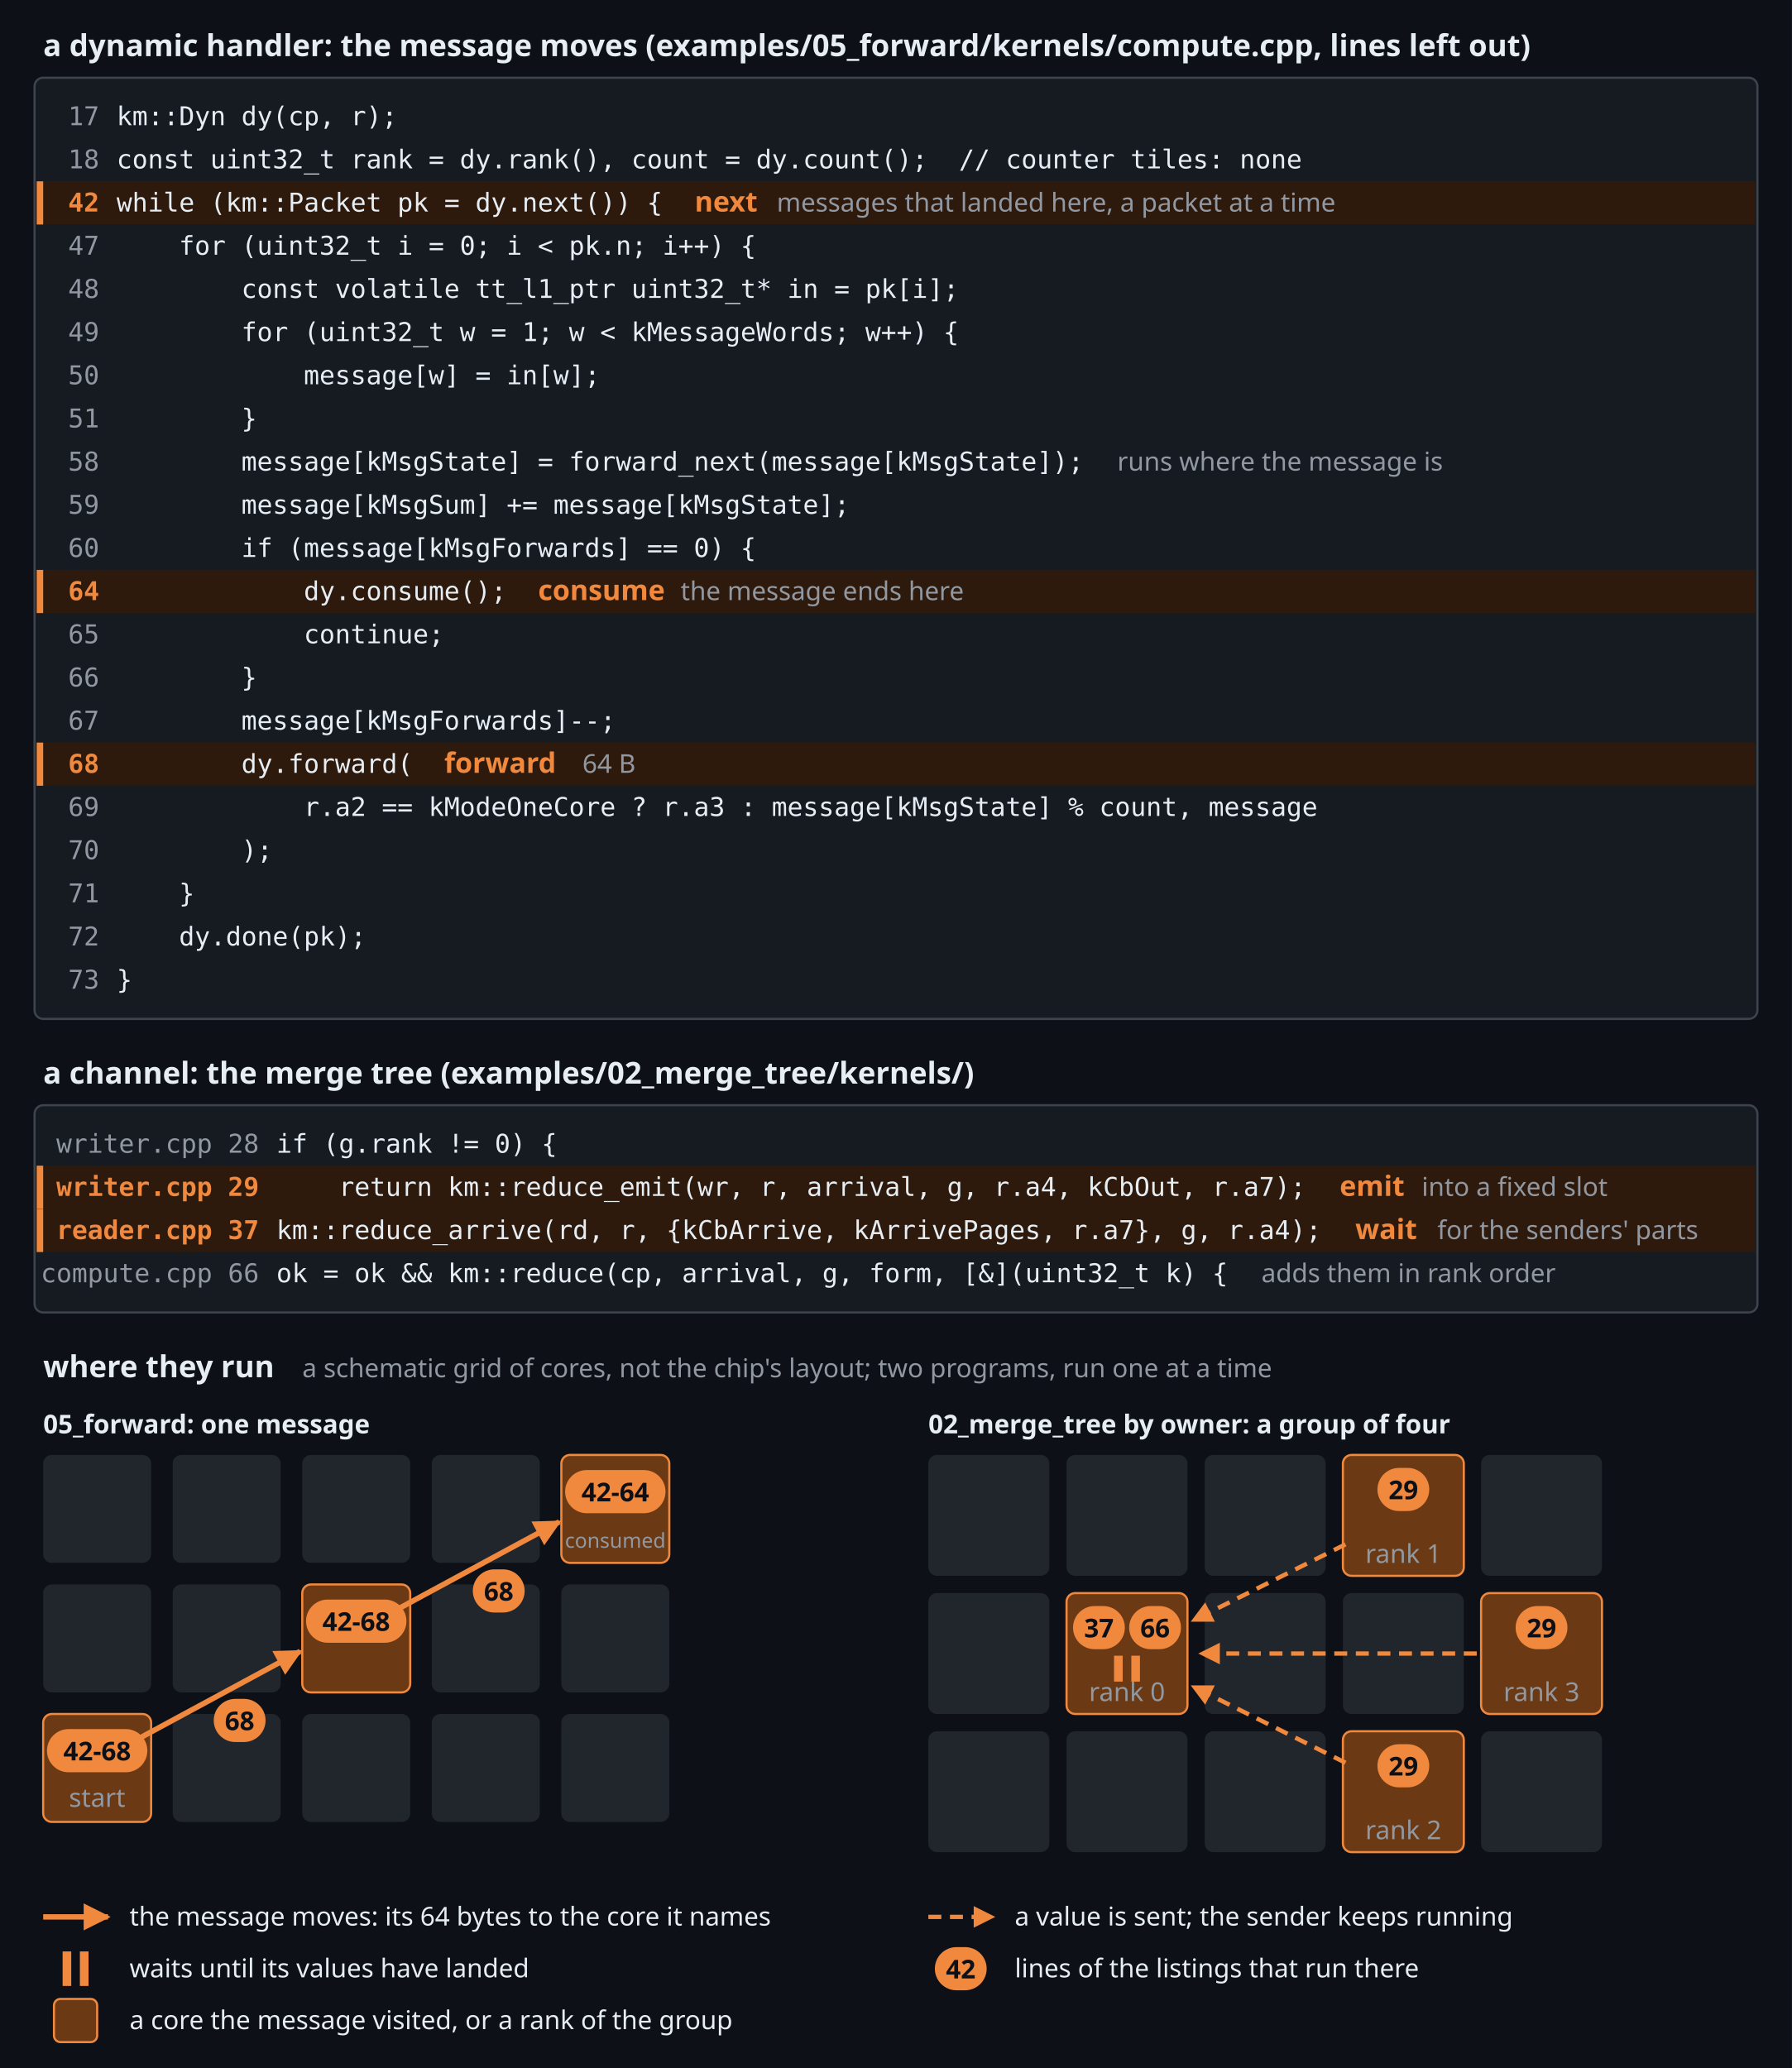
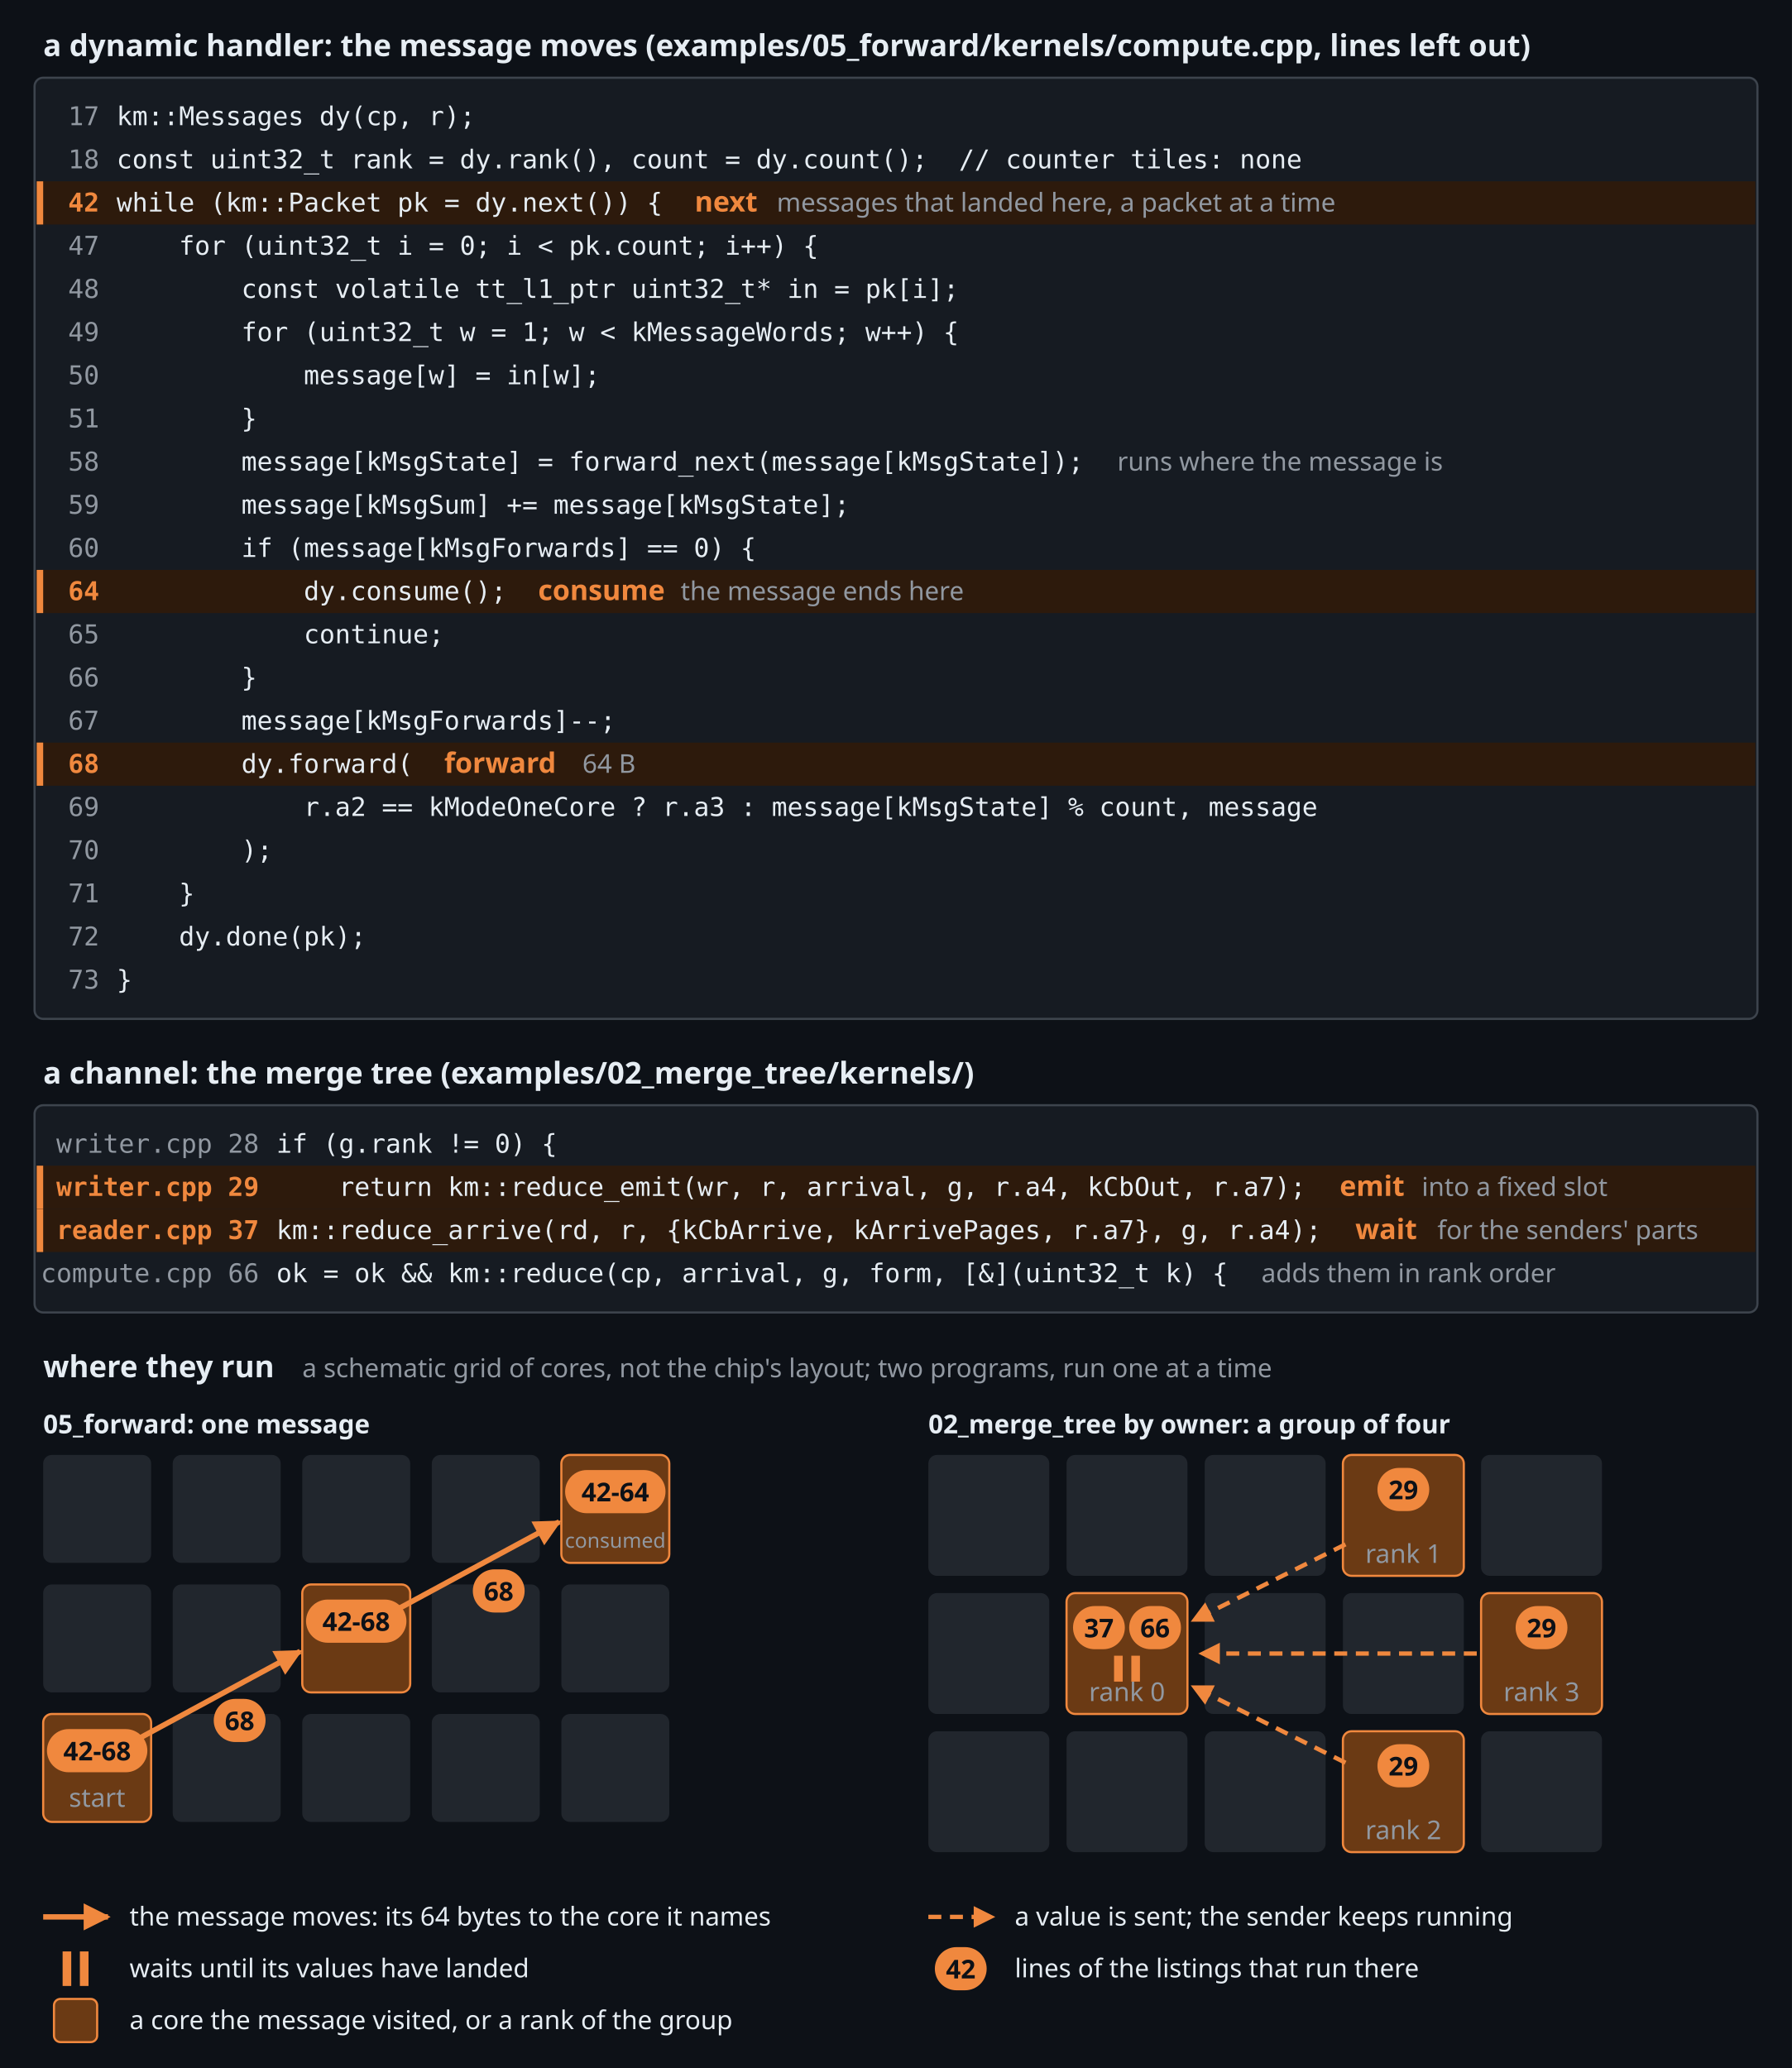
<svg xmlns="http://www.w3.org/2000/svg" width="830" height="958" viewBox="0 0 830 958" role="img">
  <style>
  text { font-family: -apple-system, 'Segoe UI', 'Noto Sans', Helvetica, Arial, sans-serif; font-size: 13px; fill: #e6edf3; }
  .mono { font-family: ui-monospace, SFMono-Regular, Menlo, Consolas, 'DejaVu Sans Mono', monospace; font-size: 12px; }
  .b { font-weight: 600; }
  .h { font-size: 14px; font-weight: 600; }
  .m { fill: #9198a1; }
  .a { fill: #f0883e; }
  .s { font-size: 12px; }
  .box { fill: #161b22; stroke: #3d444d; stroke-width: 1; }
  .cell { fill: #21262d; stroke: none; }
  .team { fill: #6b3a14; stroke: #f0883e; stroke-width: 1; }
  .al { stroke: #f0883e; stroke-width: 2.5; fill: none; }
  .ad { stroke: #f0883e; stroke-width: 2; fill: none; stroke-dasharray: 6 4; }
</style>
  <defs>
    <marker id="ha" viewBox="0 0 10 10" refX="9" refY="5" markerWidth="5" markerHeight="5" orient="auto-start-reverse">
      <path d="M0,0 L10,5 L0,10 z" fill="#f0883e" />
    </marker>
  </defs>
  <rect width="830" height="958" fill="#0d1117" />
  <text x="20" y="26" class="h" xml:space="preserve">a dynamic handler: the message moves (examples/05_forward/kernels/compute.cpp, lines left out)</text>
  <rect x="16" y="36" width="798" height="436" rx="4" class="box" />
  <text x="46" y="58" class="mono m" text-anchor="end" xml:space="preserve">17</text>
-   <text x="54" y="58" class="mono" xml:space="preserve">km::Dyn dy(cp, r);</text>
+   <text x="54" y="58" class="mono" xml:space="preserve">km::Messages dy(cp, r);</text>
  <text x="46" y="78" class="mono m" text-anchor="end" xml:space="preserve">18</text>
  <text x="54" y="78" class="mono" xml:space="preserve">const uint32_t rank = dy.rank(), count = dy.count();  // counter tiles: none</text>
  <rect x="17" y="84" width="796" height="20" fill="#2d1a0c" />
  <rect x="17" y="84" width="3" height="20" fill="#f0883e" />
  <text x="46" y="98" class="mono m b a" text-anchor="end" xml:space="preserve">42</text>
  <text x="54" y="98" class="mono" xml:space="preserve">while (km::Packet pk = dy.next()) {</text>
  <text x="321.75" y="98" class="b a" xml:space="preserve">next</text>
  <text x="359.75" y="98" class="s m" xml:space="preserve">messages that landed here, a packet at a time</text>
  <text x="46" y="118" class="mono m" text-anchor="end" xml:space="preserve">47</text>
-   <text x="54" y="118" class="mono" xml:space="preserve">    for (uint32_t i = 0; i &lt; pk.n; i++) {</text>
+   <text x="54" y="118" class="mono" xml:space="preserve">    for (uint32_t i = 0; i &lt; pk.count; i++) {</text>
  <text x="46" y="138" class="mono m" text-anchor="end" xml:space="preserve">48</text>
  <text x="54" y="138" class="mono" xml:space="preserve">        const volatile tt_l1_ptr uint32_t* in = pk[i];</text>
  <text x="46" y="158" class="mono m" text-anchor="end" xml:space="preserve">49</text>
  <text x="54" y="158" class="mono" xml:space="preserve">        for (uint32_t w = 1; w &lt; kMessageWords; w++) {</text>
  <text x="46" y="178" class="mono m" text-anchor="end" xml:space="preserve">50</text>
  <text x="54" y="178" class="mono" xml:space="preserve">            message[w] = in[w];</text>
  <text x="46" y="198" class="mono m" text-anchor="end" xml:space="preserve">51</text>
  <text x="54" y="198" class="mono" xml:space="preserve">        }</text>
  <text x="46" y="218" class="mono m" text-anchor="end" xml:space="preserve">58</text>
  <text x="54" y="218" class="mono" xml:space="preserve">        message[kMsgState] = forward_next(message[kMsgState]);</text>
  <text x="517.50" y="218" class="s m" xml:space="preserve">runs where the message is</text>
  <text x="46" y="238" class="mono m" text-anchor="end" xml:space="preserve">59</text>
  <text x="54" y="238" class="mono" xml:space="preserve">        message[kMsgSum] += message[kMsgState];</text>
  <text x="46" y="258" class="mono m" text-anchor="end" xml:space="preserve">60</text>
  <text x="54" y="258" class="mono" xml:space="preserve">        if (message[kMsgForwards] == 0) {</text>
  <rect x="17" y="264" width="796" height="20" fill="#2d1a0c" />
  <rect x="17" y="264" width="3" height="20" fill="#f0883e" />
  <text x="46" y="278" class="mono m b a" text-anchor="end" xml:space="preserve">64</text>
  <text x="54" y="278" class="mono" xml:space="preserve">            dy.consume();</text>
  <text x="249.25" y="278" class="b a" xml:space="preserve">consume</text>
  <text x="315.25" y="278" class="s m" xml:space="preserve">the message ends here</text>
  <text x="46" y="298" class="mono m" text-anchor="end" xml:space="preserve">65</text>
  <text x="54" y="298" class="mono" xml:space="preserve">            continue;</text>
  <text x="46" y="318" class="mono m" text-anchor="end" xml:space="preserve">66</text>
  <text x="54" y="318" class="mono" xml:space="preserve">        }</text>
  <text x="46" y="338" class="mono m" text-anchor="end" xml:space="preserve">67</text>
  <text x="54" y="338" class="mono" xml:space="preserve">        message[kMsgForwards]--;</text>
  <rect x="17" y="344" width="796" height="20" fill="#2d1a0c" />
  <rect x="17" y="344" width="3" height="20" fill="#f0883e" />
  <text x="46" y="358" class="mono m b a" text-anchor="end" xml:space="preserve">68</text>
  <text x="54" y="358" class="mono" xml:space="preserve">        dy.forward(</text>
  <text x="205.75" y="358" class="b a" xml:space="preserve">forward</text>
  <text x="269.75" y="358" class="s m" xml:space="preserve">64 B</text>
  <text x="46" y="378" class="mono m" text-anchor="end" xml:space="preserve">69</text>
  <text x="54" y="378" class="mono" xml:space="preserve">            r.a2 == kModeOneCore ? r.a3 : message[kMsgState] % count, message</text>
  <text x="46" y="398" class="mono m" text-anchor="end" xml:space="preserve">70</text>
  <text x="54" y="398" class="mono" xml:space="preserve">        );</text>
  <text x="46" y="418" class="mono m" text-anchor="end" xml:space="preserve">71</text>
  <text x="54" y="418" class="mono" xml:space="preserve">    }</text>
  <text x="46" y="438" class="mono m" text-anchor="end" xml:space="preserve">72</text>
  <text x="54" y="438" class="mono" xml:space="preserve">    dy.done(pk);</text>
  <text x="46" y="458" class="mono m" text-anchor="end" xml:space="preserve">73</text>
  <text x="54" y="458" class="mono" xml:space="preserve">}</text>
  <g transform="translate(0 40)">
    <text x="20" y="462" class="h" xml:space="preserve">a channel: the merge tree (examples/02_merge_tree/kernels/)</text>
    <rect x="16" y="472" width="798" height="96" rx="4" class="box" />
    <text x="120" y="494" class="mono m" text-anchor="end" xml:space="preserve">writer.cpp 28</text>
    <text x="128" y="494" class="mono" xml:space="preserve">if (g.rank != 0) {</text>
    <rect x="17" y="500" width="796" height="20" fill="#2d1a0c" />
    <rect x="17" y="500" width="3" height="20" fill="#f0883e" />
    <text x="120" y="514" class="mono m b a" text-anchor="end" xml:space="preserve">writer.cpp 29</text>
    <text x="128" y="514" class="mono" xml:space="preserve">    return km::reduce_emit(wr, r, arrival, g, r.a4, kCbOut, r.a7);</text>
    <text x="620.5" y="514" class="b a" xml:space="preserve">emit</text>
    <text x="658.5" y="514" class="s m" xml:space="preserve">into a fixed slot</text>
    <rect x="17" y="520" width="796" height="20" fill="#2d1a0c" />
    <rect x="17" y="520" width="3" height="20" fill="#f0883e" />
    <text x="120" y="534" class="mono m b a" text-anchor="end" xml:space="preserve">reader.cpp 37</text>
    <text x="128" y="534" class="mono" xml:space="preserve">km::reduce_arrive(rd, r, {kCbArrive, kArrivePages, r.a7}, g, r.a4);</text>
    <text x="627.75" y="534" class="b a" xml:space="preserve">wait</text>
    <text x="665.75" y="534" class="s m" xml:space="preserve">for the senders' parts</text>
    <text x="120" y="554" class="mono m" text-anchor="end" xml:space="preserve">compute.cpp 66</text>
    <text x="128" y="554" class="mono" xml:space="preserve">ok = ok &amp;&amp; km::reduce(cp, arrival, g, form, [&amp;](uint32_t k) {</text>
    <text x="584.25" y="554" class="s m" xml:space="preserve">adds them in rank order</text>
    <text x="20" y="598" class="h" xml:space="preserve">where they run</text>
    <text x="140" y="598" class="s m" xml:space="preserve">a schematic grid of cores, not the chip's layout; two programs, run one at a time</text>
    <text x="20" y="624" class="s b" xml:space="preserve">05_forward: one message</text>
    <rect x="20" y="634" width="50" height="50" rx="4" class="cell" />
    <rect x="80" y="634" width="50" height="50" rx="4" class="cell" />
    <rect x="140" y="634" width="50" height="50" rx="4" class="cell" />
    <rect x="200" y="634" width="50" height="50" rx="4" class="cell" />
    <rect x="260" y="634" width="50" height="50" rx="4" class="team" />
    <rect x="20" y="694" width="50" height="50" rx="4" class="cell" />
    <rect x="80" y="694" width="50" height="50" rx="4" class="cell" />
    <rect x="140" y="694" width="50" height="50" rx="4" class="team" />
    <rect x="200" y="694" width="50" height="50" rx="4" class="cell" />
    <rect x="260" y="694" width="50" height="50" rx="4" class="cell" />
    <rect x="20" y="754" width="50" height="50" rx="4" class="team" />
    <rect x="80" y="754" width="50" height="50" rx="4" class="cell" />
    <rect x="140" y="754" width="50" height="50" rx="4" class="cell" />
    <rect x="200" y="754" width="50" height="50" rx="4" class="cell" />
    <rect x="260" y="754" width="50" height="50" rx="4" class="cell" />
    <line x1="65.0" y1="765.0" x2="139.0" y2="725.0" class="al" marker-end="url(#ha)" />
    <line x1="185.0" y1="705.0" x2="259.0" y2="665.0" class="al" marker-end="url(#ha)" />
    <rect x="21.75" y="761.0" width="46.50" height="20" rx="10" fill="#f0883e" />
    <text x="45.0" y="775.5" text-anchor="middle" class="b s" style="fill: #0d1117">42-68</text>
    <text x="45.0" y="797.0" class="s m" text-anchor="middle" xml:space="preserve">start</text>
    <rect x="141.75" y="701.0" width="46.50" height="20" rx="10" fill="#f0883e" />
    <text x="165.0" y="715.5" text-anchor="middle" class="b s" style="fill: #0d1117">42-68</text>
    <rect x="261.75" y="641.0" width="46.50" height="20" rx="10" fill="#f0883e" />
    <text x="285.0" y="655.5" text-anchor="middle" class="b s" style="fill: #0d1117">42-64</text>
    <text x="285.0" y="677.0" class="s m" text-anchor="middle" style="font-size: 9.5px" xml:space="preserve">consumed</text>
    <rect x="99.00" y="747.0" width="24.00" height="20" rx="10" fill="#f0883e" />
    <text x="111.0" y="761.5" text-anchor="middle" class="b s" style="fill: #0d1117">68</text>
    <rect x="219.00" y="687.0" width="24.00" height="20" rx="10" fill="#f0883e" />
    <text x="231.0" y="701.5" text-anchor="middle" class="b s" style="fill: #0d1117">68</text>
    <text x="430" y="624" class="s b" xml:space="preserve">02_merge_tree by owner: a group of four</text>
    <rect x="430" y="634" width="56" height="56" rx="4" class="cell" />
    <rect x="494" y="634" width="56" height="56" rx="4" class="cell" />
    <rect x="558" y="634" width="56" height="56" rx="4" class="cell" />
    <rect x="622" y="634" width="56" height="56" rx="4" class="team" />
    <rect x="686" y="634" width="56" height="56" rx="4" class="cell" />
    <rect x="430" y="698" width="56" height="56" rx="4" class="cell" />
    <rect x="494" y="698" width="56" height="56" rx="4" class="team" />
    <rect x="558" y="698" width="56" height="56" rx="4" class="cell" />
    <rect x="622" y="698" width="56" height="56" rx="4" class="cell" />
    <rect x="686" y="698" width="56" height="56" rx="4" class="team" />
    <rect x="430" y="762" width="56" height="56" rx="4" class="cell" />
    <rect x="494" y="762" width="56" height="56" rx="4" class="cell" />
    <rect x="558" y="762" width="56" height="56" rx="4" class="cell" />
    <rect x="622" y="762" width="56" height="56" rx="4" class="team" />
    <rect x="686" y="762" width="56" height="56" rx="4" class="cell" />
    <text x="522" y="748" class="s m" text-anchor="middle" xml:space="preserve">rank 0</text>
    <text x="650" y="684" class="s m" text-anchor="middle" xml:space="preserve">rank 1</text>
    <line x1="623.2" y1="675.4" x2="552.4" y2="710.8" class="ad" marker-end="url(#ha)" />
    <rect x="638.00" y="640" width="24.00" height="20" rx="10" fill="#f0883e" />
    <text x="650" y="654.5" text-anchor="middle" class="b s" style="fill: #0d1117">29</text>
    <text x="650" y="812" class="s m" text-anchor="middle" xml:space="preserve">rank 2</text>
    <line x1="623.2" y1="776.6" x2="552.4" y2="741.2" class="ad" marker-end="url(#ha)" />
    <rect x="638.00" y="768" width="24.00" height="20" rx="10" fill="#f0883e" />
    <text x="650" y="782.5" text-anchor="middle" class="b s" style="fill: #0d1117">29</text>
    <text x="714" y="748" class="s m" text-anchor="middle" xml:space="preserve">rank 3</text>
    <line x1="684.0" y1="726.0" x2="556.0" y2="726.0" class="ad" marker-end="url(#ha)" />
    <rect x="702.00" y="704" width="24.00" height="20" rx="10" fill="#f0883e" />
    <text x="714" y="718.5" text-anchor="middle" class="b s" style="fill: #0d1117">29</text>
    <rect x="497.00" y="704" width="24.00" height="20" rx="10" fill="#f0883e" />
    <text x="509" y="718.5" text-anchor="middle" class="b s" style="fill: #0d1117">37</text>
    <rect x="523.00" y="704" width="24.00" height="20" rx="10" fill="#f0883e" />
    <text x="535" y="718.5" text-anchor="middle" class="b s" style="fill: #0d1117">66</text>
    <rect x="516" y="727" width="4" height="12" fill="#f0883e" />
    <rect x="524" y="727" width="4" height="12" fill="#f0883e" />
    <line x1="20" y1="848" x2="50" y2="848" class="al" marker-end="url(#ha)" />
    <text x="60" y="852" class="s" xml:space="preserve">the message moves: its 64 bytes to the core it names</text>
    <line x1="430" y1="848" x2="460" y2="848" class="ad" marker-end="url(#ha)" />
    <text x="470" y="852" class="s" xml:space="preserve">a value is sent; the sender keeps running</text>
    <rect x="29" y="864" width="4" height="16" fill="#f0883e" />
    <rect x="37" y="864" width="4" height="16" fill="#f0883e" />
    <text x="60" y="876" class="s" xml:space="preserve">waits until its values have landed</text>
    <rect x="433.00" y="862" width="24.00" height="20" rx="10" fill="#f0883e" />
    <text x="445" y="876.5" text-anchor="middle" class="b s" style="fill: #0d1117">42</text>
    <text x="470" y="876" class="s" xml:space="preserve">lines of the listings that run there</text>
    <rect x="25" y="886" width="20" height="20" rx="3" class="team" />
    <text x="60" y="900" class="s" xml:space="preserve">a core the message visited, or a rank of the group</text>
  </g>
</svg>
